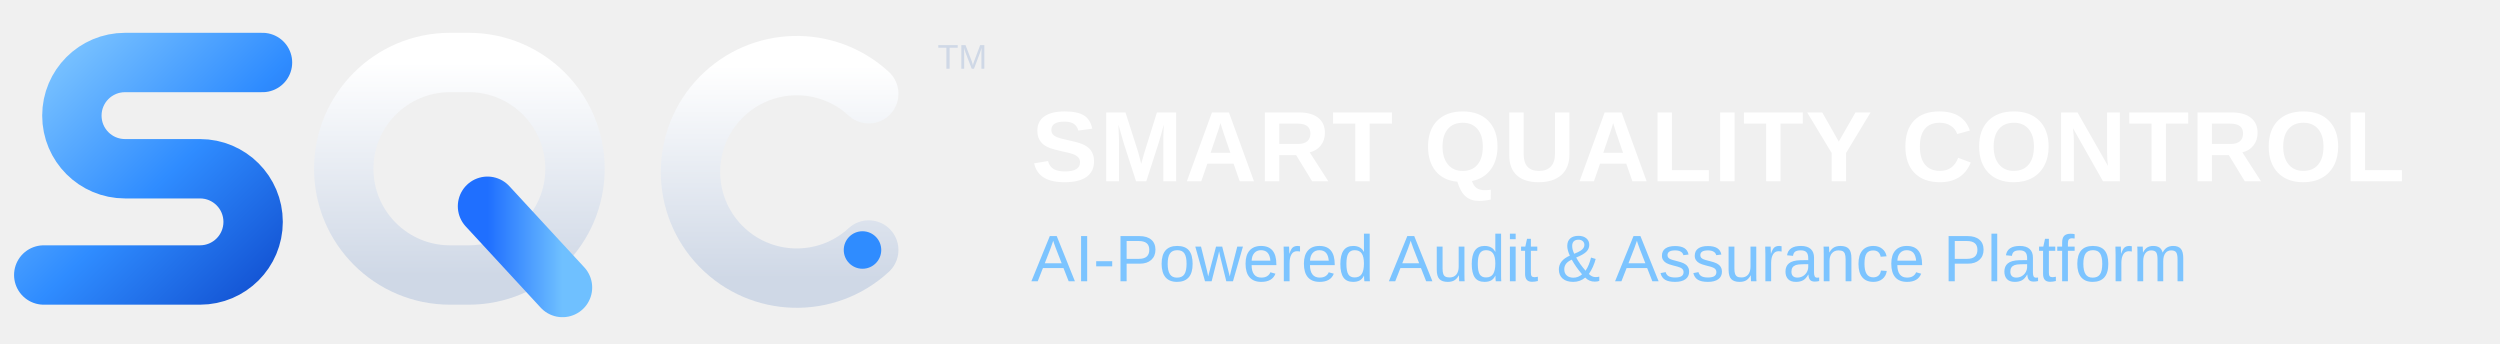
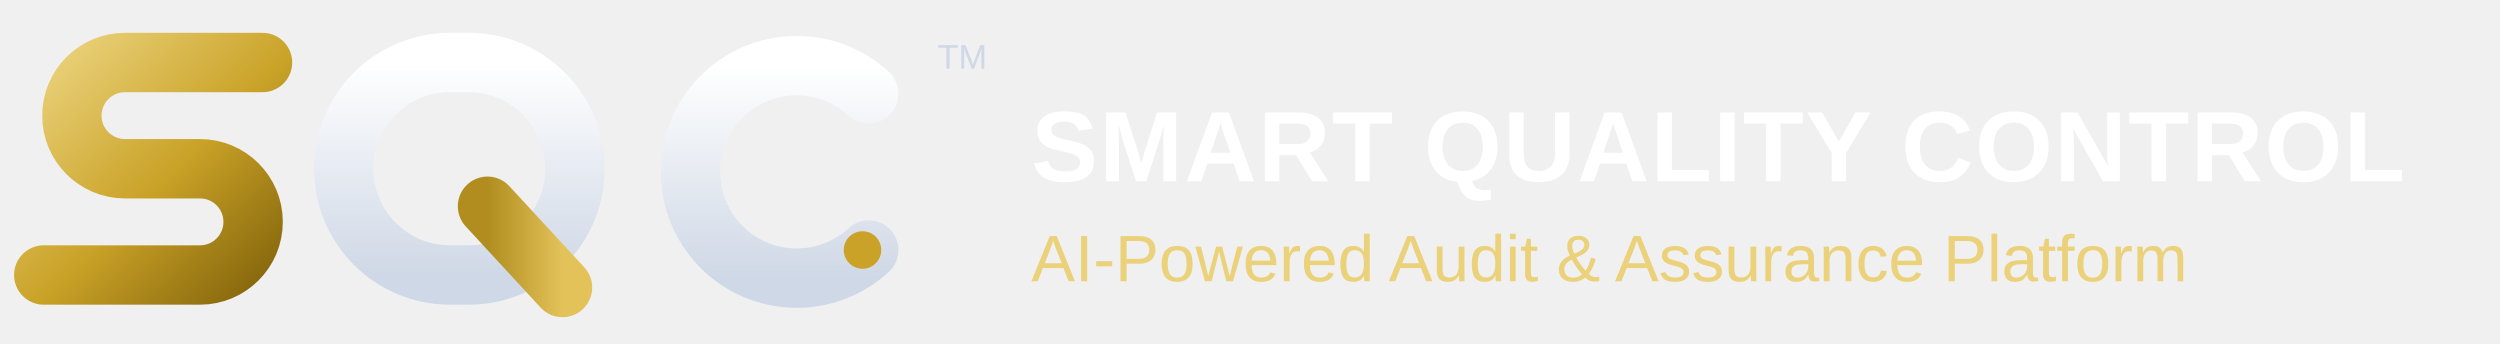
<svg xmlns="http://www.w3.org/2000/svg" viewBox="0 0 800 110" role="img" aria-label="SQC — Smart Quality Control">
  <defs>
    <linearGradient id="s" x1="0" y1="0" x2="1" y2="1">
-       <stop offset="0" stop-color="#7cc4ff" />
-       <stop offset=".55" stop-color="#2f8cff" />
-       <stop offset="1" stop-color="#1557d6" />
+       <stop offset="0" stop-color="#ead17a" />
+       <stop offset=".55" stop-color="#c9a227" />
+       <stop offset="1" stop-color="#8a6a0e" />
    </linearGradient>
    <linearGradient id="w" x1="0" y1="0" x2="0" y2="1">
      <stop offset="0" stop-color="#ffffff" />
      <stop offset="1" stop-color="#cfd8e6" />
    </linearGradient>
    <linearGradient id="a" x1="0" y1="0" x2="1" y2="0">
-       <stop offset="0" stop-color="#1f6fff" />
-       <stop offset="1" stop-color="#6fc0ff" />
+       <stop offset="0" stop-color="#b08d1e" />
+       <stop offset="1" stop-color="#e3c25a" />
    </linearGradient>
  </defs>
  <g fill="none" stroke-linecap="round" stroke-linejoin="round" stroke-width="19">
    <path stroke="url(#s)" d="M84 20H40a17 17 0 0 0 0 34h24a17 17 0 0 1 0 34H14" />
    <path stroke="url(#w)" d="M150 20a34 34 0 1 0 0 68h6a34 34 0 0 0 0-68z" transform="translate(-6 0)" />
    <path stroke="url(#a)" d="M156 66l24 26" />
    <path stroke="url(#w)" d="M284 30a34 34 0 1 0 0 50" transform="translate(-6 0)" />
  </g>
-   <circle cx="276" cy="80" r="6" fill="#2f8cff" />
+   <circle cx="276" cy="80" r="6" fill="#c9a227" />
  <text x="300" y="22" font-family="Arial,sans-serif" font-size="11" fill="#cfd8e6">TM</text>
-   <text x="330" y="58" font-family="Montserrat,Arial,sans-serif" font-weight="800" font-size="32" letter-spacing=".5" fill="#ffffff">SMART QUALITY CONTROL</text>
-   <text x="330" y="90" font-family="Arial,sans-serif" font-size="21" fill="#7cc4ff">AI-Powered Audit &amp; Assurance Platform</text>
+   <text x="330" y="58" font-family="Montserrat,Arial,sans-serif" font-weight="800" font-size="32" letter-spacing=".5" fill="#ffffff" textLength="455" lengthAdjust="spacingAndGlyphs">SMART QUALITY CONTROL</text>
+   <text x="330" y="90" font-family="Arial,sans-serif" font-size="21" fill="#ead17a" textLength="430" lengthAdjust="spacingAndGlyphs">AI-Powered Audit &amp; Assurance Platform</text>
</svg>
